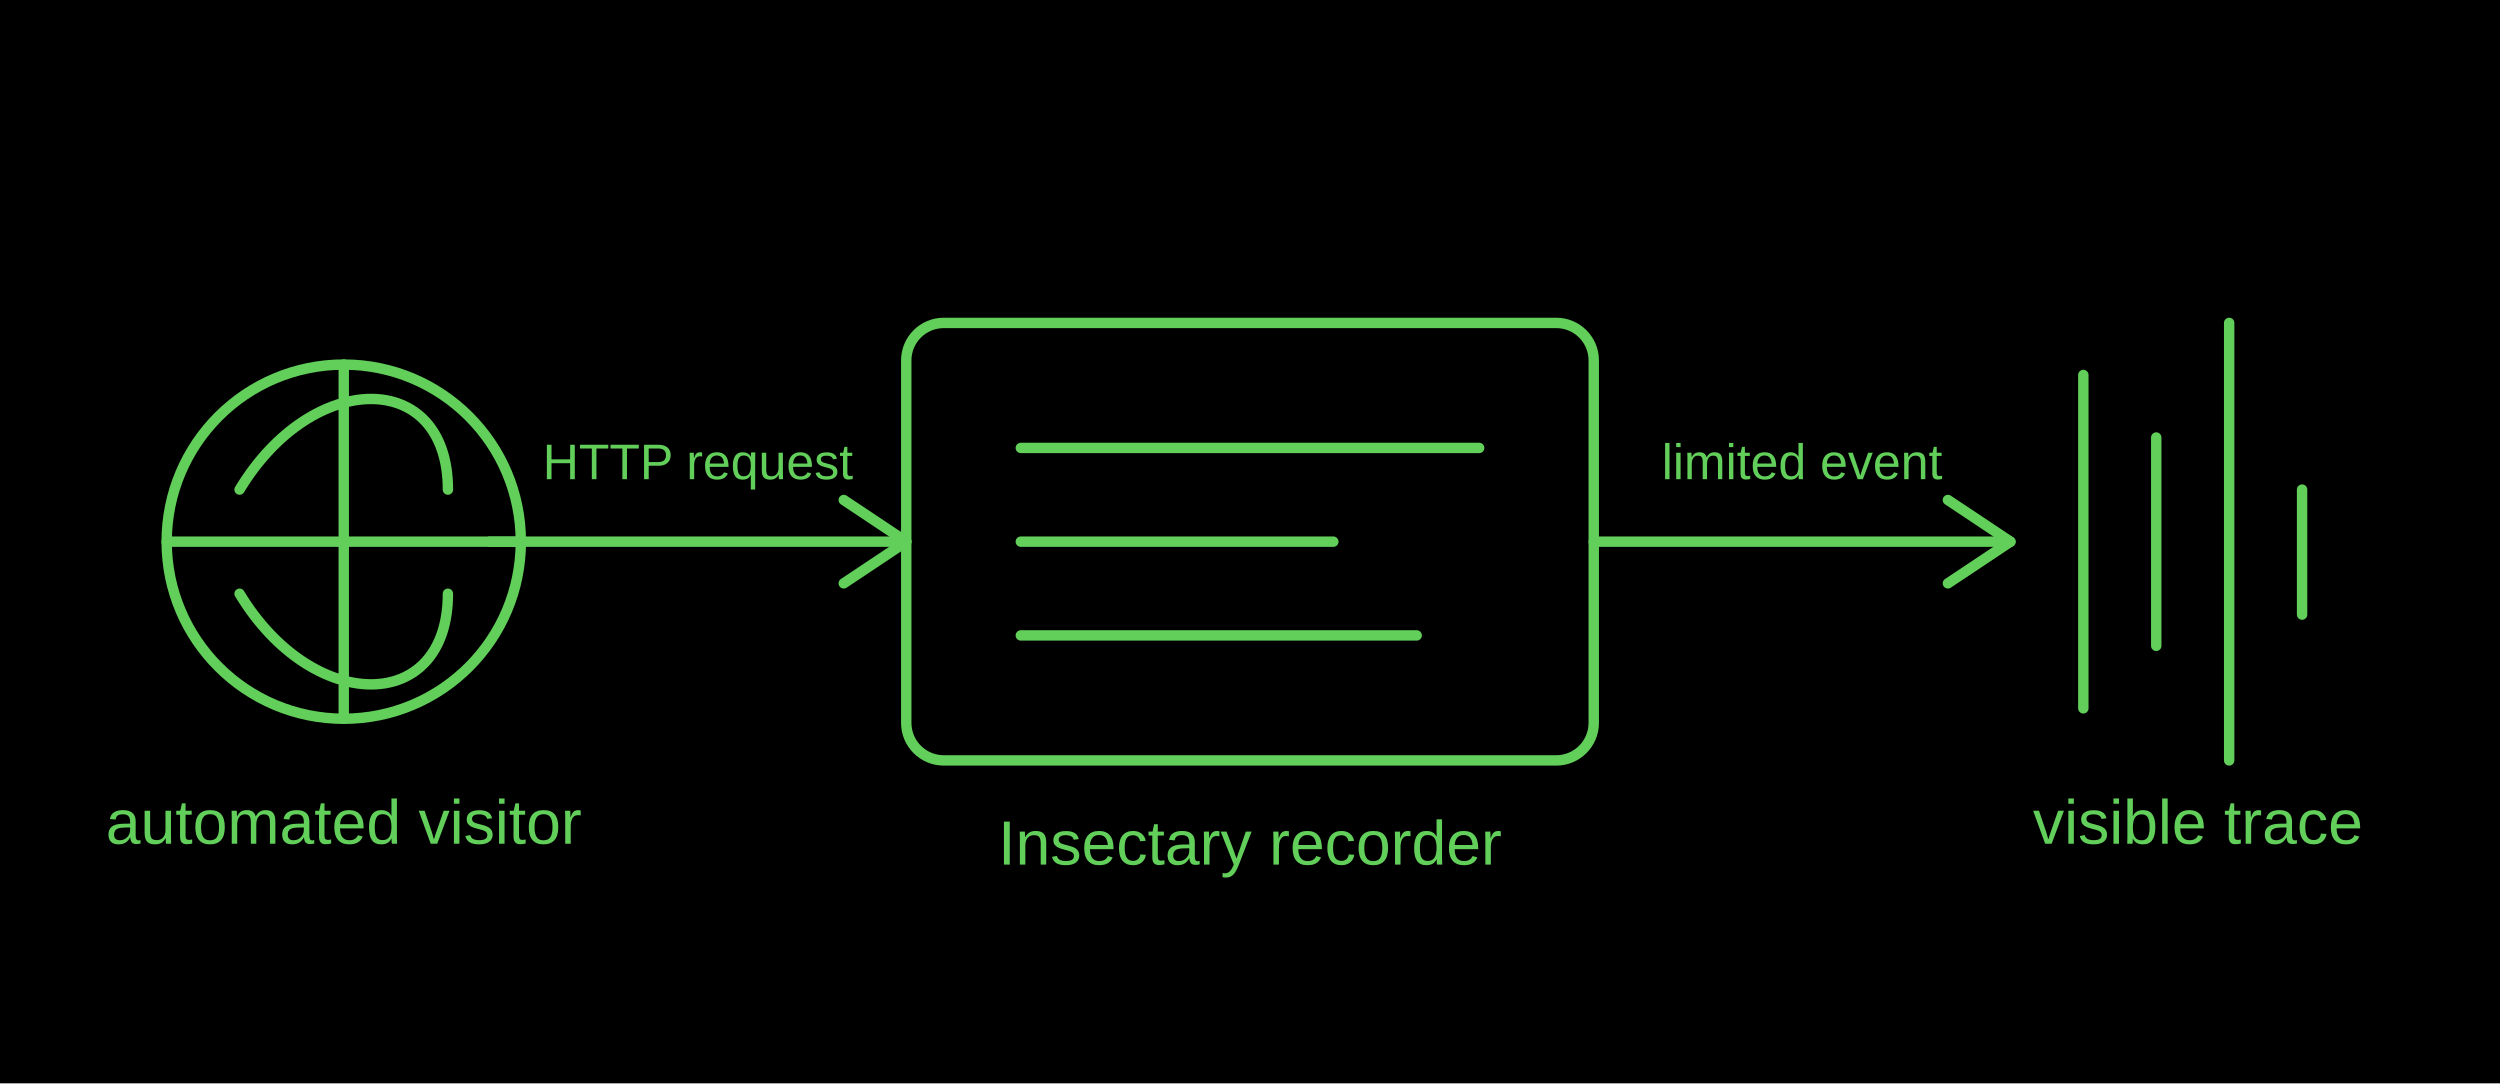
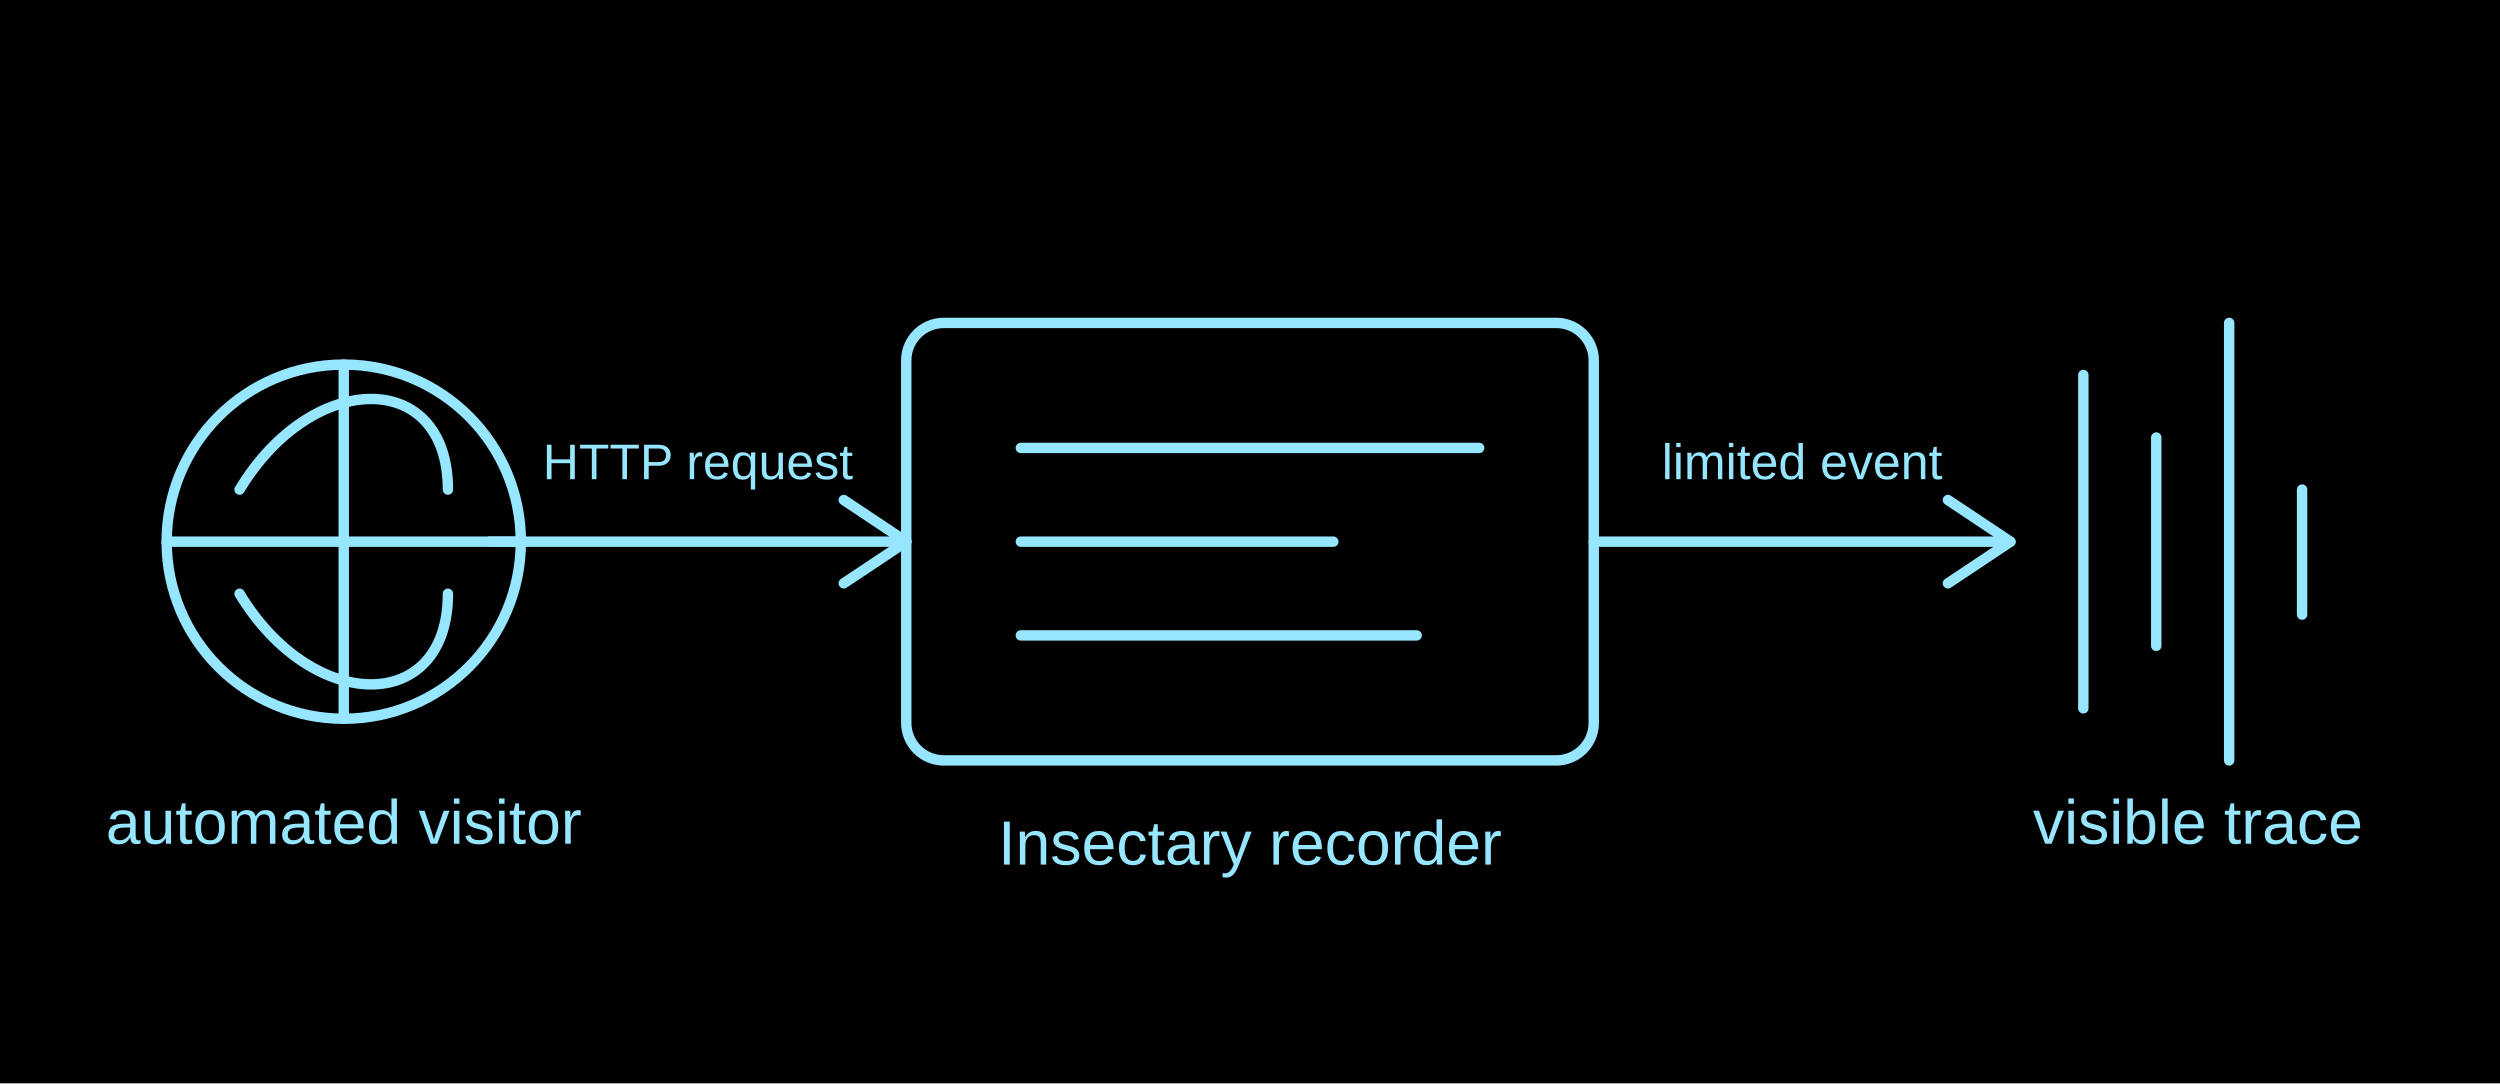
<svg xmlns="http://www.w3.org/2000/svg" viewBox="0 0 1200 520" role="img" aria-labelledby="title desc">
  <rect width="1200" height="520" fill="#000" />
-   <g fill="none" stroke="#61cf5a" stroke-width="5" stroke-linecap="round" stroke-linejoin="round">
+   <g fill="none" stroke="#97e6ff" stroke-width="5" stroke-linecap="round" stroke-linejoin="round">
    <path d="M235 260H435" />
    <path d="M765 260H965" />
    <path d="M405 240l30 20-30 20" />
    <path d="M935 240l30 20-30 20" />
    <circle cx="165" cy="260" r="85" />
    <path d="M115 235c35-58 100-58 100 0M115 285c35 58 100 58 100 0M165 175v170M80 260h170" />
    <rect x="435" y="155" width="330" height="210" rx="18" />
    <path d="M490 215h220M490 260h150M490 305h190" />
    <path d="M1000 180v160M1035 210v100M1070 155v210M1105 235v60" />
  </g>
-   <g fill="#61cf5a" font-family="Arial, sans-serif" text-anchor="middle">
+   <g fill="#97e6ff" font-family="Arial, sans-serif" text-anchor="middle">
    <text x="165" y="405" font-size="30">automated visitor</text>
    <text x="335" y="230" font-size="24">HTTP request</text>
    <text x="600" y="415" font-size="30">Insectary recorder</text>
    <text x="865" y="230" font-size="24">limited event</text>
    <text x="1055" y="405" font-size="30">visible trace</text>
  </g>
</svg>
